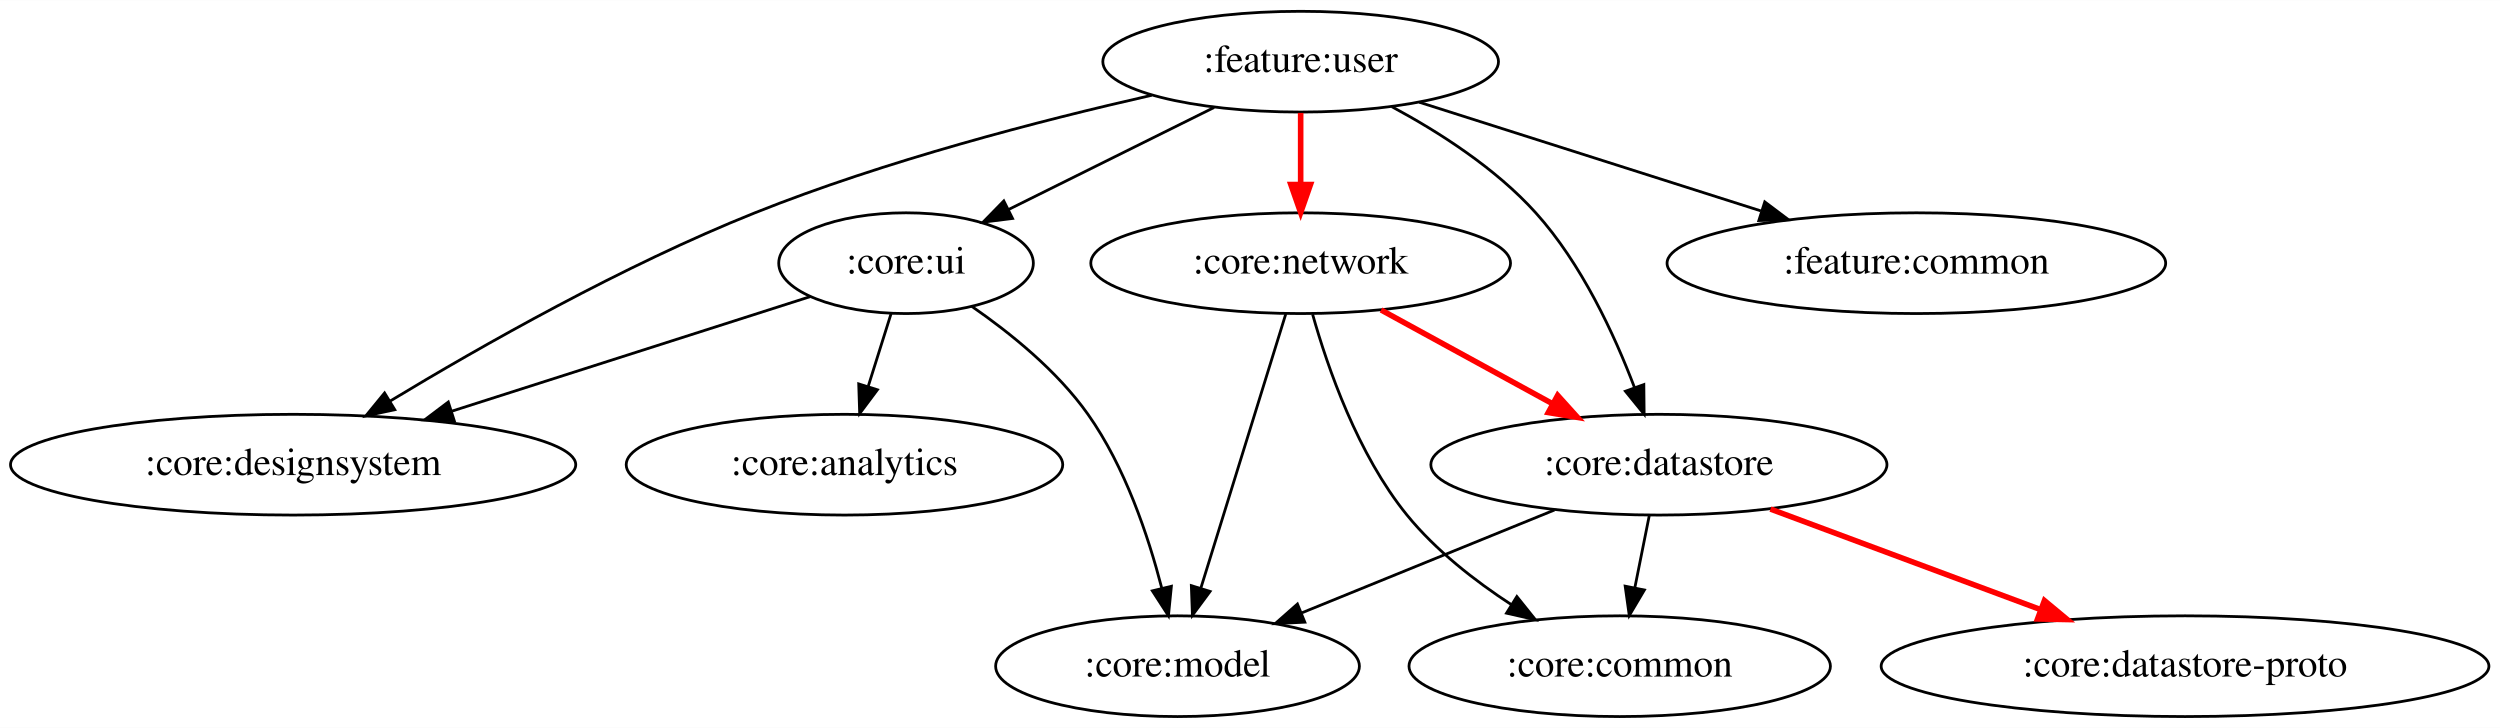
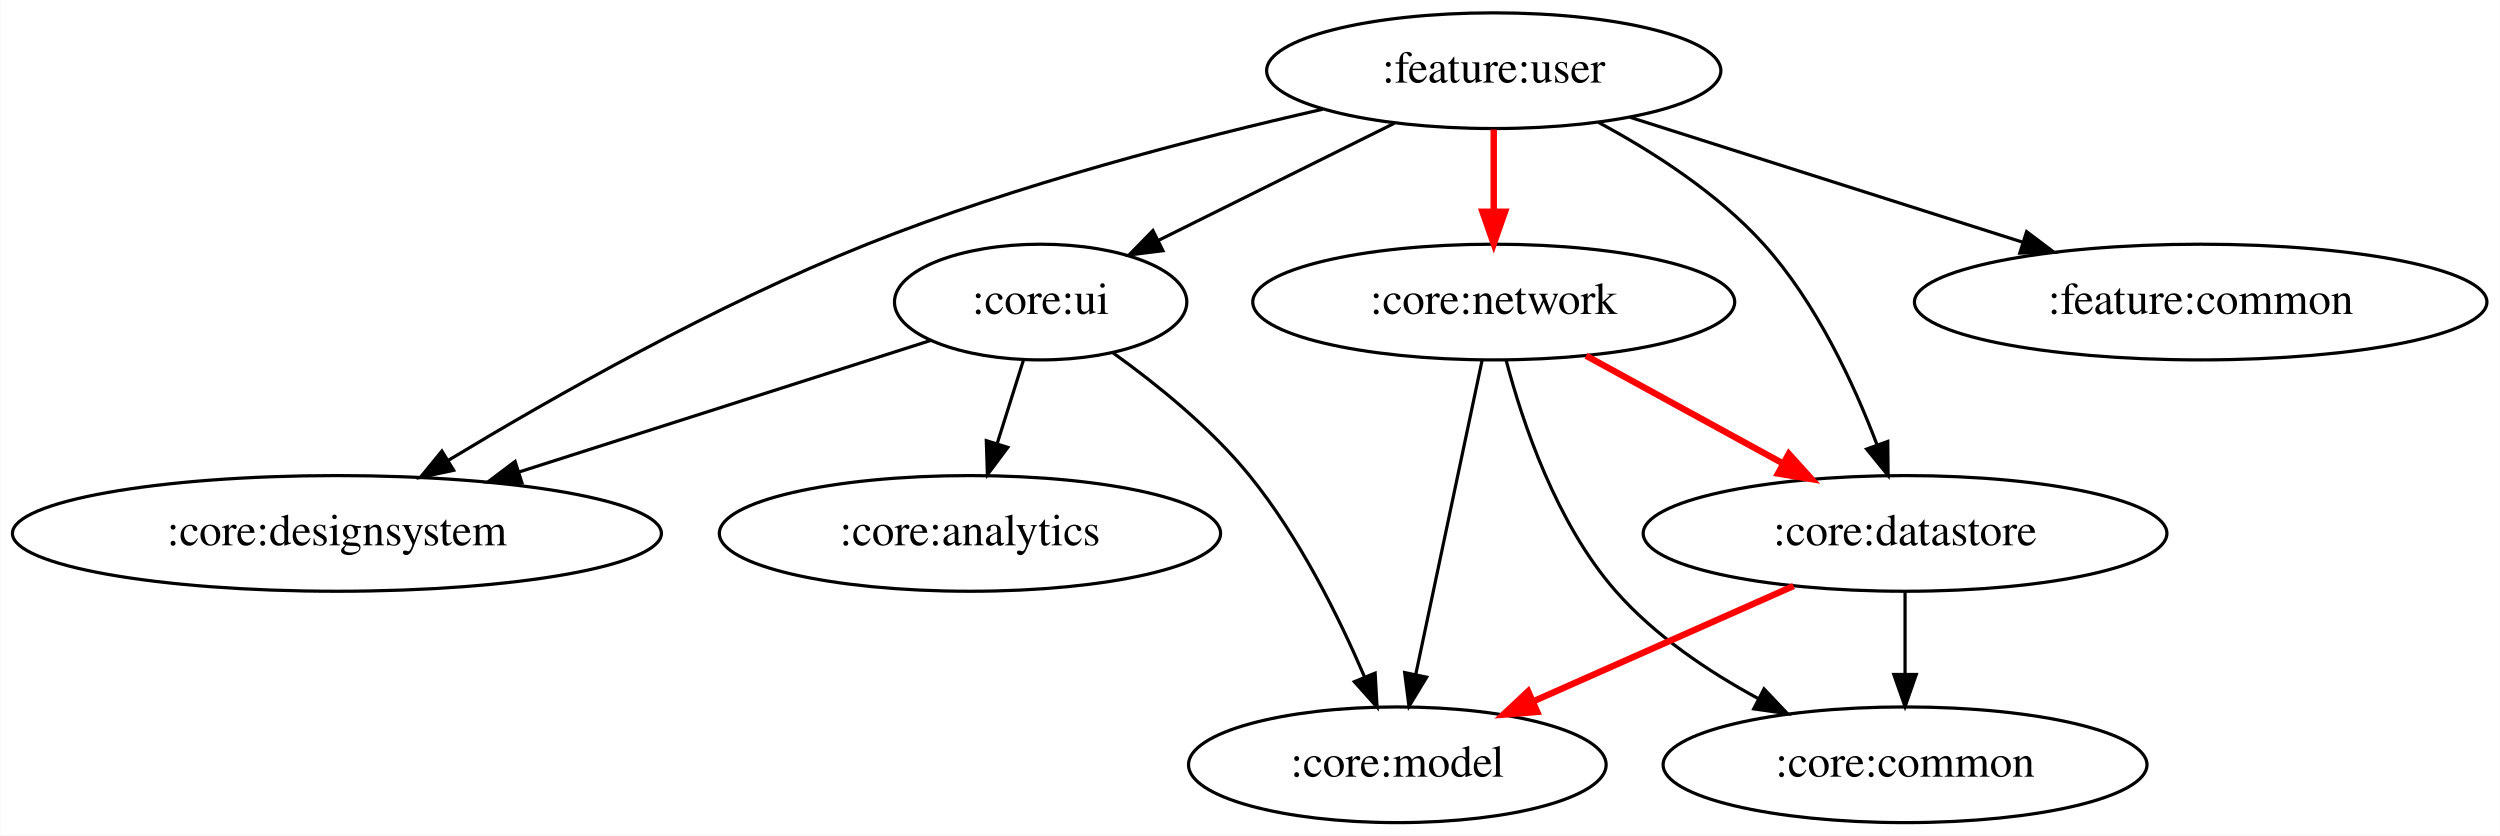
- <svg xmlns="http://www.w3.org/2000/svg" width="893pt" height="260pt" viewBox="0 0 893.28 260">
+ <svg xmlns="http://www.w3.org/2000/svg" width="778pt" height="260pt" viewBox="0 0 777.78 260">
  <g class="graph">
-     <path fill="#fff" stroke="transparent" d="M0 260V0h893.28v260z" />
+     <path fill="#fff" stroke="transparent" d="M0 260V0h777.78v260z" />
    <g class="node" transform="translate(4 256)">
      <ellipse cx="460.74" cy="-234" fill="none" stroke="#000" rx="70.69" ry="18" />
      <text x="460.74" y="-230.3" font-family="Times,serif" font-size="14" text-anchor="middle">:feature:user</text>
    </g>
    <g class="node" transform="translate(4 256)">
      <ellipse cx="319.74" cy="-162" fill="none" stroke="#000" rx="45.49" ry="18" />
      <text x="319.74" y="-158.3" font-family="Times,serif" font-size="14" text-anchor="middle">:core:ui</text>
    </g>
    <g stroke="#000" class="edge">
      <path fill="none" d="M433.8 38.36c-21.66 10.75-50.69 25.16-73.49 36.49" />
      <path d="m361.79 78.02-10.52 1.31 7.4-7.58z" />
    </g>
    <g class="node" transform="translate(4 256)">
      <ellipse cx="100.74" cy="-90" fill="none" stroke="#000" rx="100.98" ry="18" />
      <text x="100.74" y="-86.3" font-family="Times,serif" font-size="14" text-anchor="middle">:core:designsystem</text>
    </g>
    <g stroke="#000" class="edge">
      <path fill="none" d="M411.53 33.99c-39.81 9.04-95.2 23.4-141.79 42.01-46.97 18.76-97.71 47.54-130.34 67.26" />
      <path d="m141.06 146.35-10.36 2.22 6.71-8.2z" />
    </g>
    <g class="node" transform="translate(4 256)">
      <ellipse cx="680.74" cy="-162" fill="none" stroke="#000" rx="89.08" ry="18" />
      <text x="680.74" y="-158.3" font-family="Times,serif" font-size="14" text-anchor="middle">:feature:common</text>
    </g>
    <g stroke="#000" class="edge">
      <path fill="none" d="M507.16 36.5c34.73 11.05 84.13 26.77 122.02 38.82" />
      <path d="m630.57 72.09 8.47 6.37-10.59.3z" />
    </g>
    <g class="node" transform="translate(4 256)">
      <ellipse cx="460.74" cy="-162" fill="none" stroke="#000" rx="74.99" ry="18" />
      <text x="460.74" y="-158.3" font-family="Times,serif" font-size="14" text-anchor="middle">:core:network</text>
    </g>
    <g stroke="red" stroke-width="2" class="edge">
      <path fill="none" d="M464.74 40.3v25.59" />
      <path fill="red" d="m468.24 65.9-3.5 10-3.5-10z" />
    </g>
    <g class="node" transform="translate(4 256)">
      <ellipse cx="588.74" cy="-90" fill="none" stroke="#000" rx="81.49" ry="18" />
      <text x="588.74" y="-86.3" font-family="Times,serif" font-size="14" text-anchor="middle">:core:datastore</text>
    </g>
    <g stroke="#000" class="edge">
      <path fill="none" d="M497.29 38.07c16.98 9.12 37.14 22.05 51.45 37.93 16.34 18.12 28.06 43.42 35.28 62.41" />
      <path d="m587.36 137.37.11 10.59-6.69-8.21z" />
    </g>
    <g stroke="#000" class="edge">
      <path fill="none" d="M289.52 105.94c-34.23 10.94-87.48 27.96-128.04 40.92" />
      <path d="m162.31 150.27-10.59-.29 8.46-6.38z" />
    </g>
    <g class="node" transform="translate(4 256)">
      <ellipse cx="297.74" cy="-90" fill="none" stroke="#000" rx="77.99" ry="18" />
      <text x="297.74" y="-86.3" font-family="Times,serif" font-size="14" text-anchor="middle">:core:analytics</text>
    </g>
    <g stroke="#000" class="edge">
      <path fill="none" d="m318.42 111.95-8.17 25.97" />
      <path d="m313.51 139.23-6.34 8.49-.34-10.58z" />
    </g>
    <g class="node" transform="translate(4 256)">
-       <ellipse cx="416.74" cy="-18" fill="none" stroke="#000" rx="64.99" ry="18" />
-       <text x="416.74" y="-14.3" font-family="Times,serif" font-size="14" text-anchor="middle">:core:model</text>
+       <ellipse cx="430.74" cy="-18" fill="none" stroke="#000" rx="64.99" ry="18" />
+       <text x="430.74" y="-14.3" font-family="Times,serif" font-size="14" text-anchor="middle">:core:model</text>
    </g>
    <g stroke="#000" class="edge">
-       <path fill="none" d="M347.22 109.43c13.74 9.49 30.5 23 41.52 38.57 13.23 18.68 21.54 43.41 26.36 62.06" />
-       <path d="m418.55 209.44-1.05 10.54-5.75-8.9z" />
+       <path fill="none" d="M346.19 109.76c13.53 9.69 30.44 23.32 42.55 38.24 15.43 19 27.79 44 35.8 62.67" />
+       <path d="m427.83 209.47.6 10.58-7.06-7.9z" />
    </g>
    <g stroke="red" stroke-width="2" class="edge">
      <path fill="none" d="M493.47 110.71c18.07 9.88 41.6 22.75 61.21 33.48" />
      <path fill="red" d="m556.57 141.23 7.1 7.87-10.45-1.73z" />
    </g>
    <g stroke="#000" class="edge">
-       <path fill="none" d="M459.43 112.13c-7.53 24.31-21.39 69.05-30.32 97.86" />
-       <path d="m432.37 211.29-6.3 8.52-.39-10.59z" />
+       <path fill="none" d="M461.12 112.13c-5.13 24.31-14.59 69.05-20.67 97.86" />
+       <path d="m443.86 210.75-5.49 9.06-1.35-10.51z" />
    </g>
    <g class="node" transform="translate(4 256)">
-       <ellipse cx="574.74" cy="-18" fill="none" stroke="#000" rx="75.29" ry="18" />
-       <text x="574.74" y="-14.3" font-family="Times,serif" font-size="14" text-anchor="middle">:core:common</text>
+       <ellipse cx="588.74" cy="-18" fill="none" stroke="#000" rx="75.29" ry="18" />
+       <text x="588.74" y="-14.3" font-family="Times,serif" font-size="14" text-anchor="middle">:core:common</text>
    </g>
    <g stroke="#000" class="edge">
-       <path fill="none" d="M469 112.24c5.39 19.12 16.15 50.12 33.74 71.76 10.24 12.59 24.21 23.49 37.39 32.08" />
-       <path d="m541.99 213.11 6.63 8.27-10.33-2.33z" />
+       <path fill="none" d="M468.61 112.15c5.08 19.32 15.61 50.78 34.13 71.85 12.11 13.78 28.7 24.94 44.34 33.41" />
+       <path d="m548.85 214.38 7.29 7.7-10.49-1.48z" />
+     </g>
+     <g stroke="red" stroke-width="2" class="edge">
+       <path fill="none" d="M558.07 182.36c-23.85 10.56-55.65 24.66-80.99 35.88" />
+       <path fill="red" d="m478.27 221.54-10.56.85 7.73-7.25z" />
    </g>
    <g stroke="#000" class="edge">
-       <path fill="none" d="M555.42 182.19c-26.51 10.79-62.23 25.33-90.22 36.72" />
-       <path d="m466.23 222.27-10.59.52 7.95-7.01z" />
-     </g>
-     <g stroke="#000" class="edge">
-       <path fill="none" d="M589.28 184.3c-1.54 7.72-3.4 16.99-5.12 25.59" />
-       <path d="m587.56 210.78-5.4 9.12-1.47-10.5z" />
-     </g>
-     <g class="node" transform="translate(4 256)">
-       <ellipse cx="776.74" cy="-18" fill="none" stroke="#000" rx="108.58" ry="18" />
-       <text x="776.74" y="-14.3" font-family="Times,serif" font-size="14" text-anchor="middle">:core:datastore-proto</text>
-     </g>
-     <g stroke="red" stroke-width="2" class="edge">
-       <path fill="none" d="M632.61 181.85c28.11 10.46 66.01 24.57 96.44 35.9" />
-       <path fill="red" d="m730.5 214.56 8.15 6.77-10.6-.21z" />
+       <path fill="none" d="M592.74 184.3v25.59" />
+       <path d="m596.24 209.9-3.5 10-3.5-10z" />
    </g>
  </g>
</svg>
